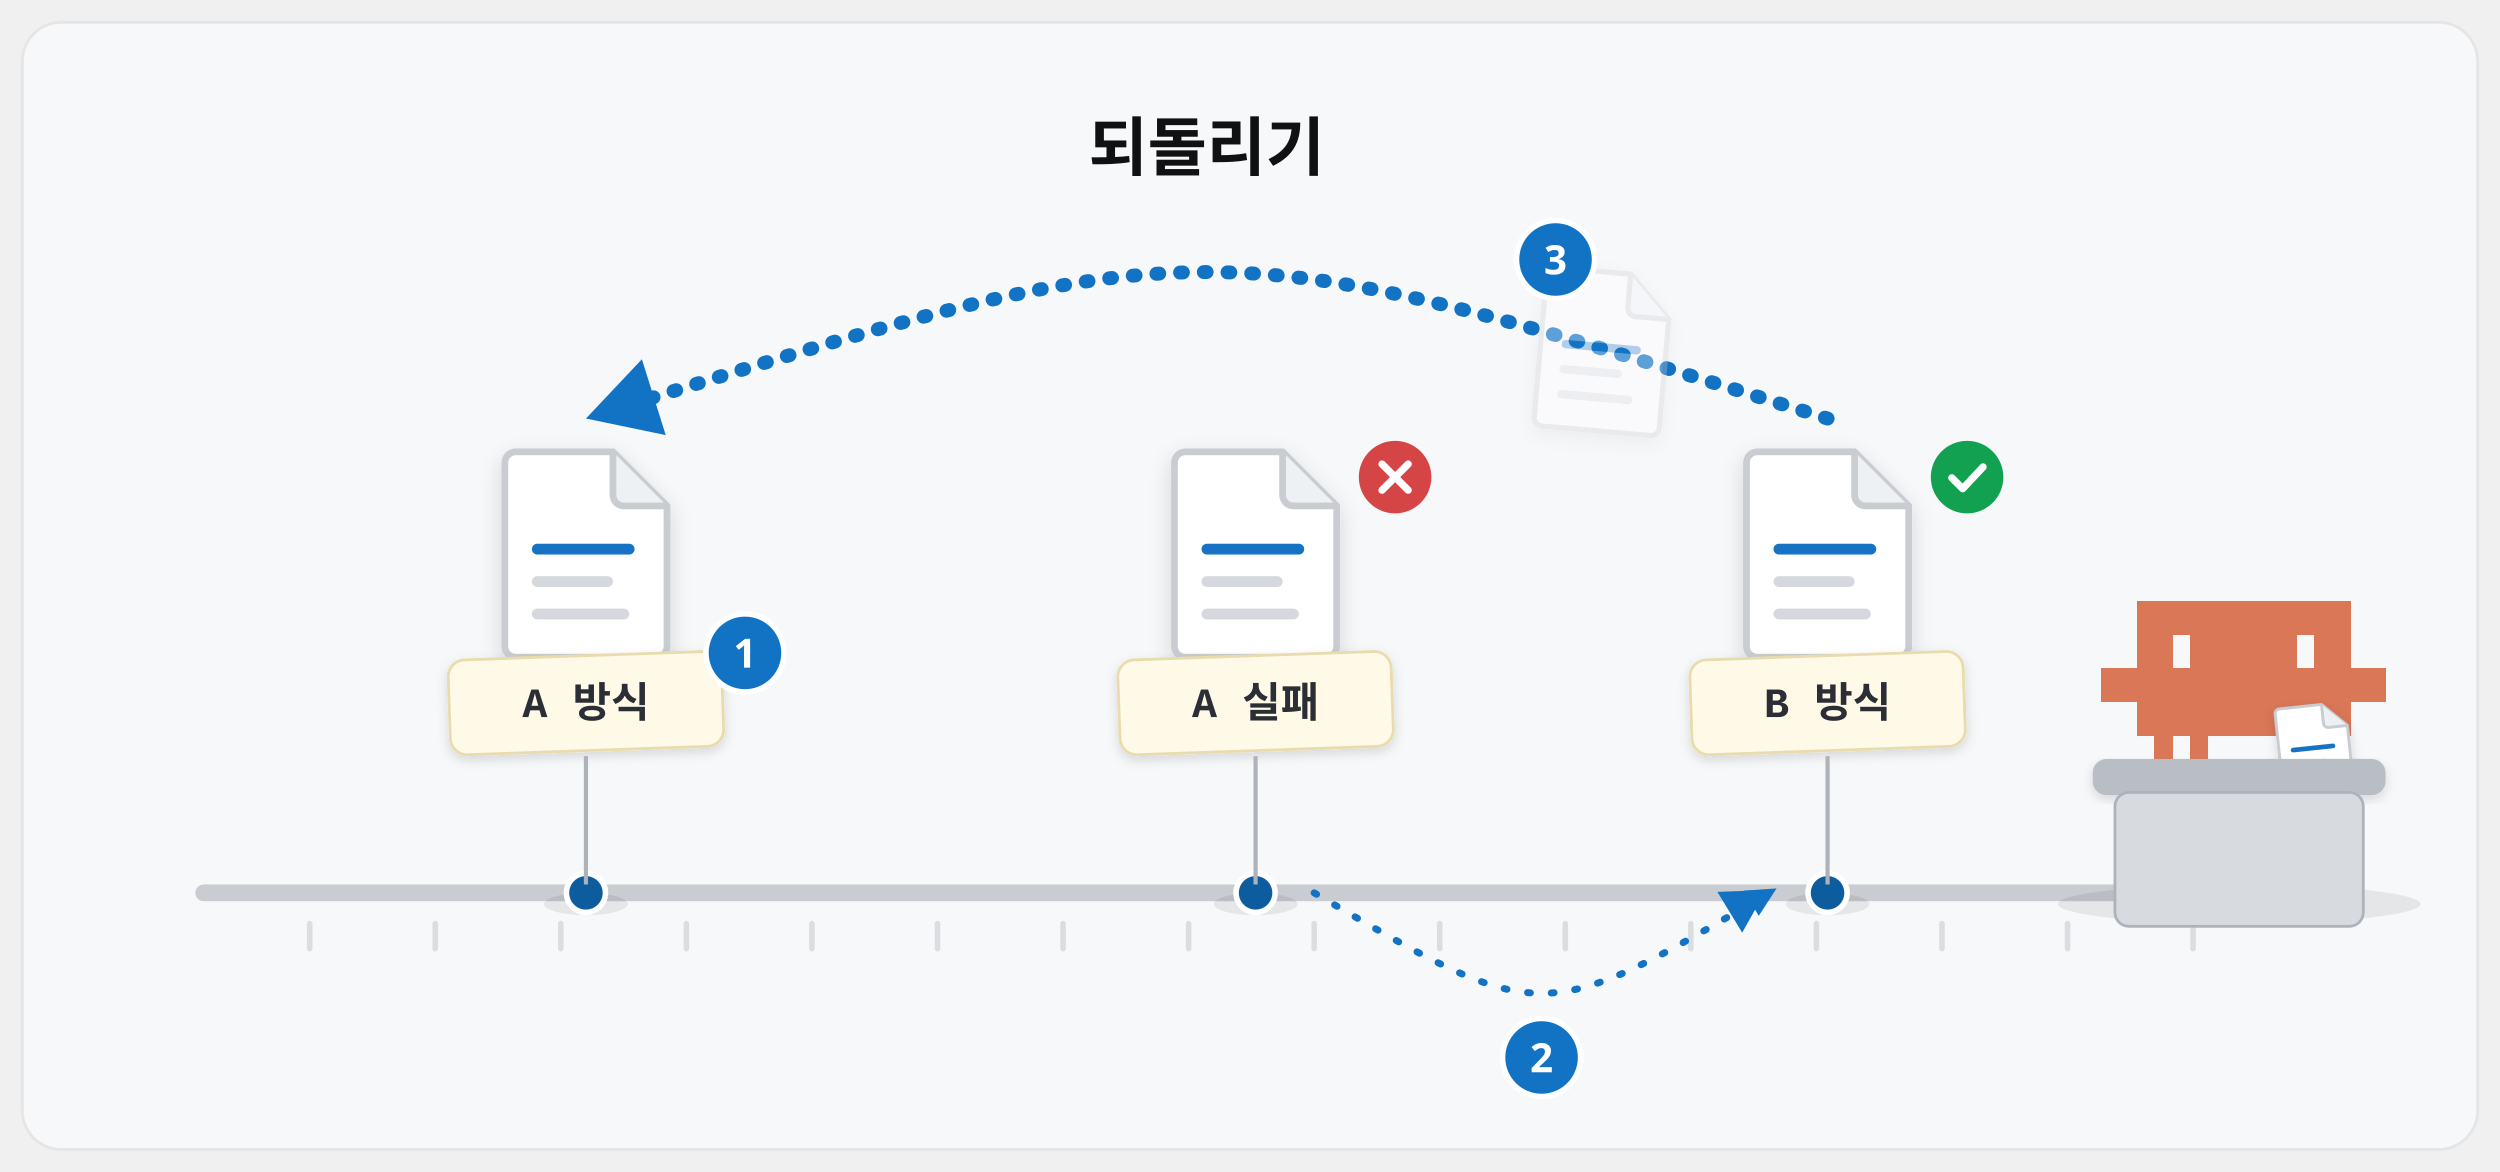
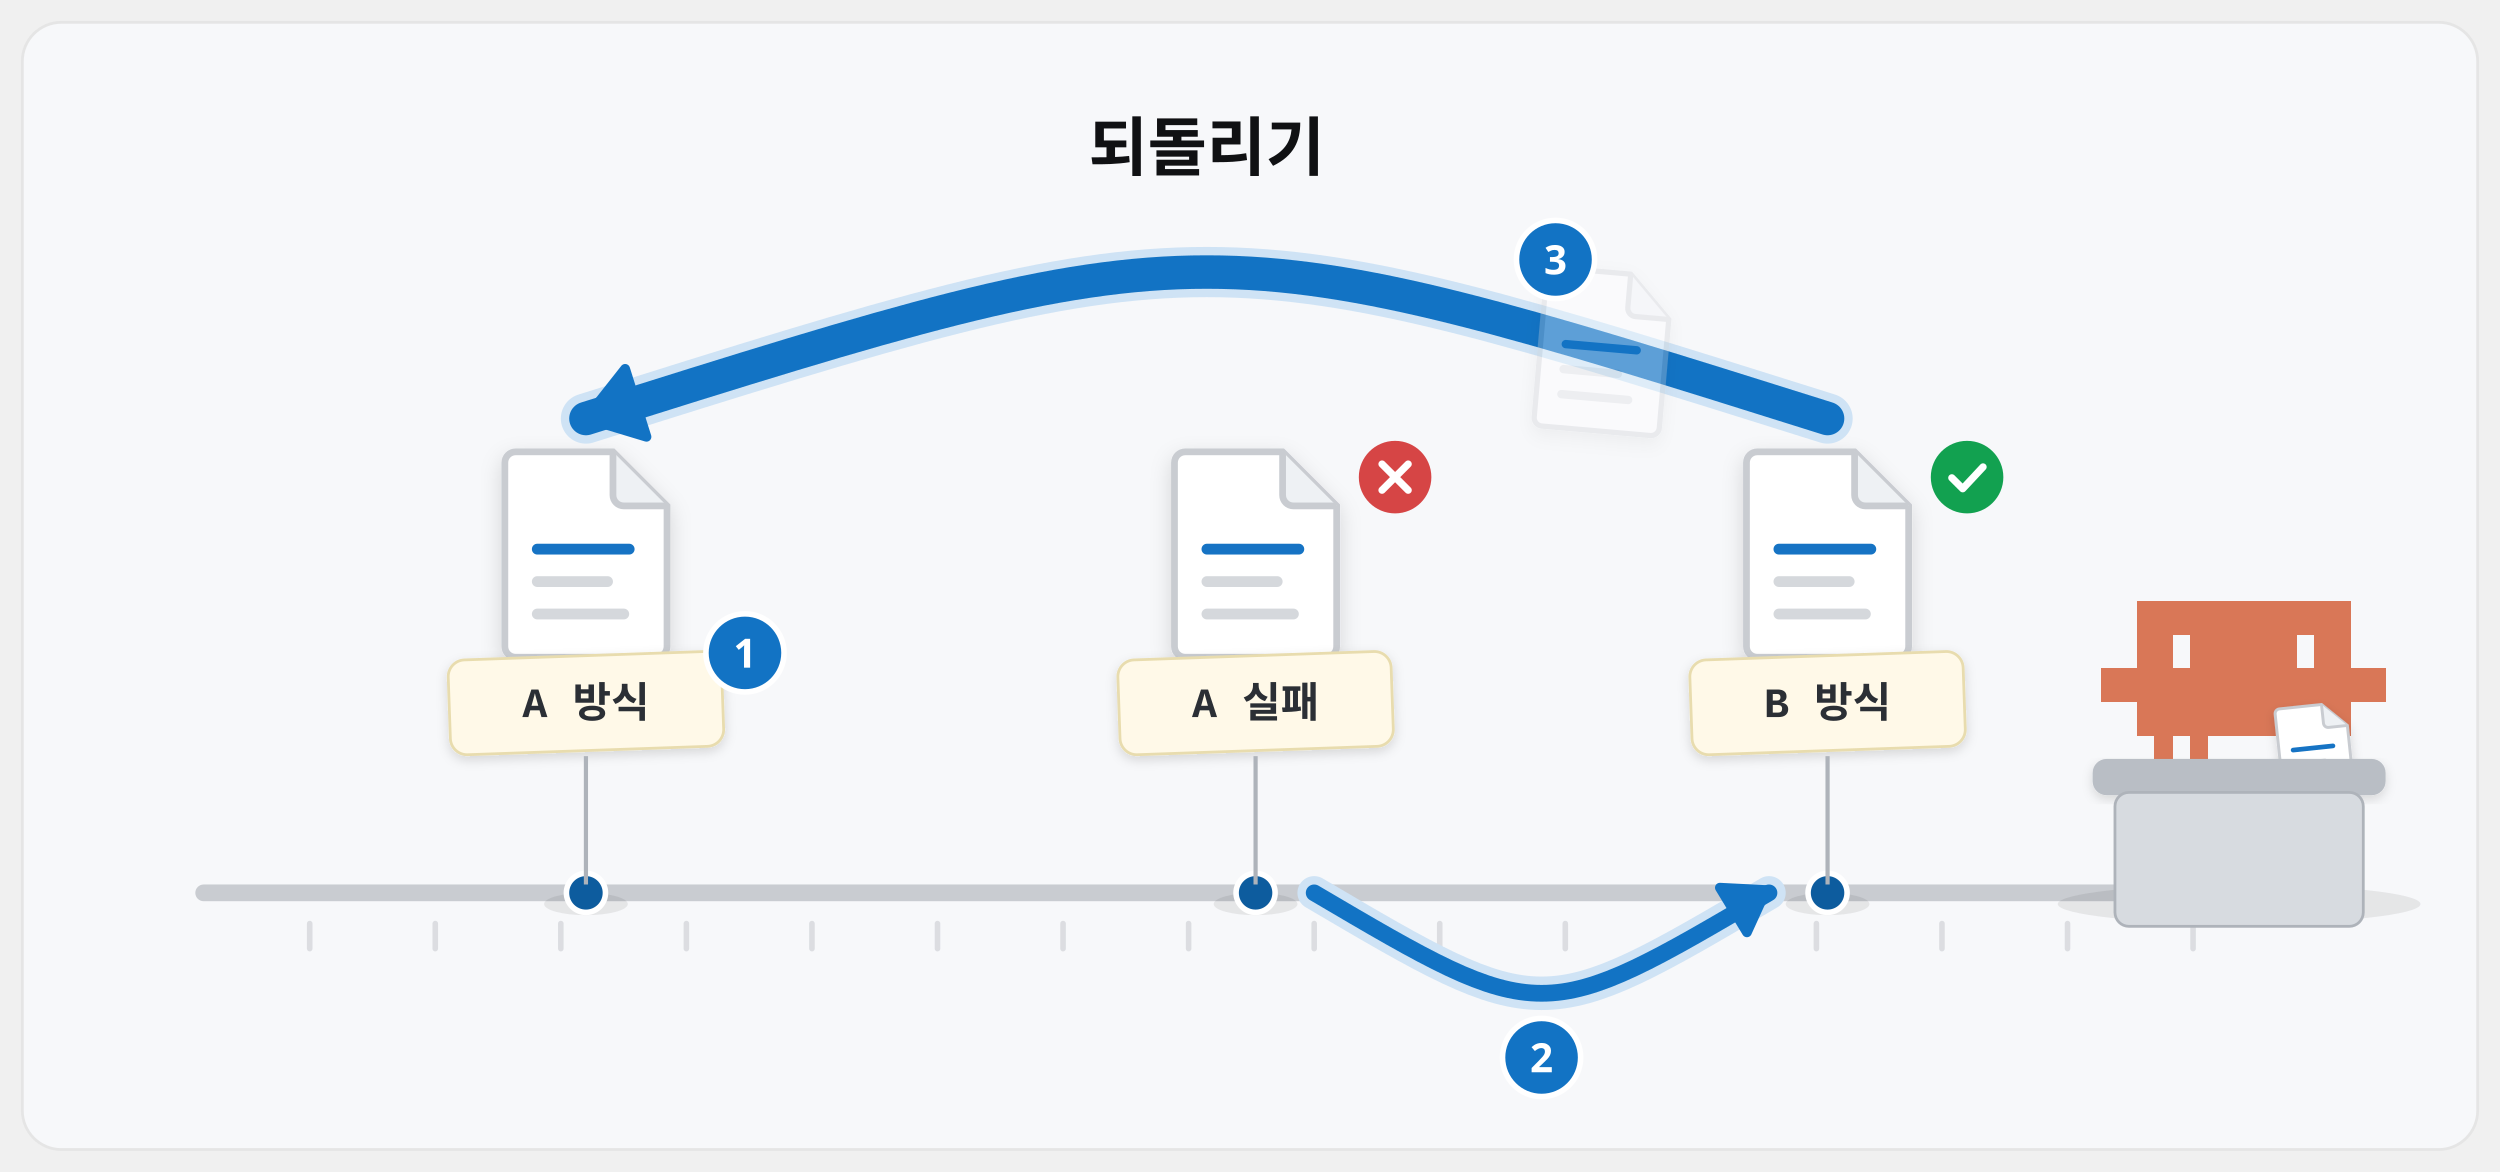
<svg xmlns="http://www.w3.org/2000/svg" viewBox="0 0 1792 840" width="1792" height="840" font-family="Pretendard, 'Pretendard Variable', 'Malgun Gothic', sans-serif">
  <defs>
    <filter id="sh" x="-15%" y="-15%" width="130%" height="140%">
      <feDropShadow dx="0" dy="8" stdDeviation="12" flood-color="#101113" flood-opacity="0.12" />
    </filter>
    <filter id="shs" x="-15%" y="-15%" width="130%" height="140%">
      <feDropShadow dx="0" dy="3" stdDeviation="4" flood-color="#101113" flood-opacity="0.14" />
    </filter>
    <marker id="ab" viewBox="0 0 10 10" refX="7" refY="5" markerWidth="4.2" markerHeight="4.2" orient="auto-start-reverse">
      <path d="M0 0L10 5L0 10z" fill="#1273c4" />
    </marker>
    <marker id="ak" viewBox="0 0 10 10" refX="7" refY="5" markerWidth="4.2" markerHeight="4.2" orient="auto-start-reverse">
      <path d="M0 0L10 5L0 10z" fill="#101113" />
    </marker>
    <marker id="ag" viewBox="0 0 10 10" refX="7" refY="5" markerWidth="4.2" markerHeight="4.2" orient="auto-start-reverse">
      <path d="M0 0L10 5L0 10z" fill="#12a150" />
    </marker>
  </defs>
  <rect x="16" y="16" width="1760" height="808" rx="28" fill="#f7f8fa" stroke="#e5e5e5" stroke-width="2" />
  <rect x="140" y="634" width="1500" height="12" rx="6" fill="#c9ccd1" />
  <rect x="220" y="660" width="4" height="22" rx="2" fill="#c9ccd1" opacity="0.6" />
  <rect x="310" y="660" width="4" height="22" rx="2" fill="#c9ccd1" opacity="0.6" />
  <rect x="400" y="660" width="4" height="22" rx="2" fill="#c9ccd1" opacity="0.6" />
  <rect x="490" y="660" width="4" height="22" rx="2" fill="#c9ccd1" opacity="0.6" />
  <rect x="580" y="660" width="4" height="22" rx="2" fill="#c9ccd1" opacity="0.6" />
  <rect x="670" y="660" width="4" height="22" rx="2" fill="#c9ccd1" opacity="0.6" />
  <rect x="760" y="660" width="4" height="22" rx="2" fill="#c9ccd1" opacity="0.6" />
  <rect x="850" y="660" width="4" height="22" rx="2" fill="#c9ccd1" opacity="0.6" />
  <rect x="940" y="660" width="4" height="22" rx="2" fill="#c9ccd1" opacity="0.6" />
  <rect x="1030" y="660" width="4" height="22" rx="2" fill="#c9ccd1" opacity="0.6" />
  <rect x="1120" y="660" width="4" height="22" rx="2" fill="#c9ccd1" opacity="0.6" />
  <rect x="1210" y="660" width="4" height="22" rx="2" fill="#c9ccd1" opacity="0.6" />
  <rect x="1300" y="660" width="4" height="22" rx="2" fill="#c9ccd1" opacity="0.6" />
  <rect x="1390" y="660" width="4" height="22" rx="2" fill="#c9ccd1" opacity="0.6" />
  <rect x="1480" y="660" width="4" height="22" rx="2" fill="#c9ccd1" opacity="0.6" />
  <rect x="1570" y="660" width="4" height="22" rx="2" fill="#c9ccd1" opacity="0.6" />
  <ellipse cx="420" cy="648" rx="30" ry="8" fill="#101113" opacity="0.08" />
  <circle cx="420" cy="640" r="14" fill="#0d5c9e" stroke="#fff" stroke-width="4" />
  <g transform="translate(358 320) rotate(0 62.0 77.5) scale(1.9375)" filter="url(#shs)">
    <path d="M6 2h36l20 20v52a4 4 0 0 1-4 4H6a4 4 0 0 1-4-4V6a4 4 0 0 1 4-4z" fill="#fff" stroke="#c9ccd1" stroke-width="2.5" />
    <path d="M42 2v16a4 4 0 0 0 4 4h16" fill="#eef1f4" stroke="#c9ccd1" stroke-width="2.5" />
    <rect x="12" y="36" width="38" height="4" rx="2" fill="#1273c4" />
    <rect x="12" y="48" width="30" height="4" rx="2" fill="#d5d8dc" />
    <rect x="12" y="60" width="36" height="4" rx="2" fill="#d5d8dc" />
  </g>
  <rect x="322" y="470" width="196" height="68" rx="12" fill="#fff9e8" stroke="#e8dcae" stroke-width="2" filter="url(#shs)" transform="rotate(-2 420 504)" />
  <text x="420" y="514" font-size="30" font-weight="800" fill="#2b2f35" text-anchor="middle" font-family="'D2Coding', Consolas, 'Courier New', monospace">A 방식</text>
  <path d="M420 634V542" stroke="#aeb3ba" stroke-width="3" />
  <ellipse cx="900" cy="648" rx="30" ry="8" fill="#101113" opacity="0.08" />
  <circle cx="900" cy="640" r="14" fill="#0d5c9e" stroke="#fff" stroke-width="4" />
  <g transform="translate(838 320) rotate(0 62.0 77.5) scale(1.9375)" filter="url(#shs)">
    <path d="M6 2h36l20 20v52a4 4 0 0 1-4 4H6a4 4 0 0 1-4-4V6a4 4 0 0 1 4-4z" fill="#fff" stroke="#c9ccd1" stroke-width="2.5" />
    <path d="M42 2v16a4 4 0 0 0 4 4h16" fill="#eef1f4" stroke="#c9ccd1" stroke-width="2.5" />
    <rect x="12" y="36" width="38" height="4" rx="2" fill="#1273c4" />
    <rect x="12" y="48" width="30" height="4" rx="2" fill="#d5d8dc" />
    <rect x="12" y="60" width="36" height="4" rx="2" fill="#d5d8dc" />
  </g>
  <rect x="802" y="470" width="196" height="68" rx="12" fill="#fff9e8" stroke="#e8dcae" stroke-width="2" filter="url(#shs)" transform="rotate(-2 900 504)" />
  <text x="900" y="514" font-size="30" font-weight="800" fill="#2b2f35" text-anchor="middle" font-family="'D2Coding', Consolas, 'Courier New', monospace">A 실패</text>
  <path d="M900 634V542" stroke="#aeb3ba" stroke-width="3" />
  <circle cx="1000" cy="342" r="26" fill="#d64545" />
  <path d="M990.64 332.64L1009.36 351.36M1009.36 332.64L990.64 351.36" stroke="#fff" stroke-width="5.2" stroke-linecap="round" />
  <ellipse cx="1310" cy="648" rx="30" ry="8" fill="#101113" opacity="0.08" />
  <circle cx="1310" cy="640" r="14" fill="#0d5c9e" stroke="#fff" stroke-width="4" />
  <g transform="translate(1248 320) rotate(0 62.0 77.5) scale(1.9375)" filter="url(#shs)">
    <path d="M6 2h36l20 20v52a4 4 0 0 1-4 4H6a4 4 0 0 1-4-4V6a4 4 0 0 1 4-4z" fill="#fff" stroke="#c9ccd1" stroke-width="2.5" />
    <path d="M42 2v16a4 4 0 0 0 4 4h16" fill="#eef1f4" stroke="#c9ccd1" stroke-width="2.5" />
    <rect x="12" y="36" width="38" height="4" rx="2" fill="#1273c4" />
    <rect x="12" y="48" width="30" height="4" rx="2" fill="#d5d8dc" />
    <rect x="12" y="60" width="36" height="4" rx="2" fill="#d5d8dc" />
  </g>
  <rect x="1212" y="470" width="196" height="68" rx="12" fill="#fff9e8" stroke="#e8dcae" stroke-width="2" filter="url(#shs)" transform="rotate(-2 1310 504)" />
  <text x="1310" y="514" font-size="30" font-weight="800" fill="#2b2f35" text-anchor="middle" font-family="'D2Coding', Consolas, 'Courier New', monospace">B 방식</text>
  <path d="M1310 634V542" stroke="#aeb3ba" stroke-width="3" />
  <circle cx="1410" cy="342" r="26" fill="#12a150" />
  <path d="M1399.08 342.52l7.8 7.8 14.56-15.6" fill="none" stroke="#fff" stroke-width="5.2" stroke-linecap="round" stroke-linejoin="round" />
  <circle cx="534" cy="468" r="28" fill="#1273c4" stroke="#fff" stroke-width="4" />
  <text x="534" y="478.6" font-size="29" font-weight="800" fill="#fff" text-anchor="middle">1</text>
-   <path d="M942 640 C 1105.0 736 1105.0 736 1268 640" fill="none" stroke="#1273c4" stroke-width="5" stroke-linecap="round" stroke-dasharray="2 15" marker-end="url(#ab)" />
-   <path d="M1266.0 638.0L1248.8 668.5L1231.0 639.3Z" fill="#1273c4" />
+   <path d="M942 640 C 1105.0 736 1105.0 736 1268 640" fill="none" stroke="#cfe3f5" stroke-width="24.0" stroke-linecap="round" stroke-linejoin="round" />
+   <path d="M942 640 C 1105.0 736 1105.0 736 1268 640" fill="none" stroke="#1273c4" stroke-width="12.0" stroke-linecap="round" stroke-linejoin="round" />
+   <path d="M1266.0 638.0L1252.2 668.3L1232.8 636.3Z" fill="#1273c4" stroke="#1273c4" stroke-width="7" stroke-linejoin="round" />
  <circle cx="1105.0" cy="758" r="28" fill="#1273c4" stroke="#fff" stroke-width="4" />
  <text x="1105.0" y="768.6" font-size="29" font-weight="800" fill="#fff" text-anchor="middle">2</text>
  <ellipse cx="1605.0" cy="648" rx="130" ry="14" fill="#101113" opacity="0.08" />
  <path transform="translate(1506 430.45) scale(0.85)" d="M0 57.0h15.4v28.9h-15.4zM15 57.0h15.4v28.9h-15.4zM30 0.0h15.4v28.9h-15.4zM30 28.5h15.4v28.9h-15.4zM30 57.0h15.4v28.9h-15.4zM30 85.5h15.4v28.9h-15.4zM45 0.0h15.4v28.9h-15.4zM45 28.5h15.4v28.9h-15.4zM45 57.0h15.4v28.9h-15.4zM45 85.5h15.4v28.9h-15.4zM45 114.0h15.4v28.9h-15.4zM60 0.0h15.4v28.9h-15.4zM60 57.0h15.4v28.9h-15.4zM60 85.5h15.4v28.9h-15.4zM75 0.0h15.4v28.9h-15.4zM75 28.5h15.4v28.9h-15.4zM75 57.0h15.4v28.9h-15.4zM75 85.5h15.4v28.9h-15.4zM75 114.0h15.4v28.9h-15.4zM90 0.0h15.4v28.9h-15.4zM90 28.5h15.4v28.9h-15.4zM90 57.0h15.4v28.9h-15.4zM90 85.5h15.4v28.9h-15.4zM105 0.0h15.4v28.9h-15.4zM105 28.5h15.4v28.9h-15.4zM105 57.0h15.4v28.9h-15.4zM105 85.5h15.4v28.9h-15.4zM120 0.0h15.4v28.9h-15.4zM120 28.5h15.4v28.9h-15.4zM120 57.0h15.4v28.9h-15.4zM120 85.5h15.4v28.9h-15.4zM135 0.0h15.4v28.9h-15.4zM135 28.5h15.4v28.9h-15.4zM135 57.0h15.4v28.9h-15.4zM135 85.5h15.4v28.9h-15.4zM150 0.0h15.4v28.9h-15.4zM150 28.5h15.4v28.9h-15.4zM150 57.0h15.4v28.9h-15.4zM150 85.5h15.4v28.9h-15.4zM150 114.0h15.4v28.9h-15.4zM165 0.0h15.4v28.9h-15.4zM165 57.0h15.4v28.9h-15.4zM165 85.5h15.4v28.9h-15.4zM180 0.0h15.4v28.9h-15.4zM180 28.5h15.4v28.9h-15.4zM180 57.0h15.4v28.9h-15.4zM180 85.5h15.4v28.9h-15.4zM180 114.0h15.4v28.9h-15.4zM195 0.0h15.4v28.9h-15.4zM195 28.5h15.4v28.9h-15.4zM195 57.0h15.4v28.9h-15.4zM195 85.5h15.4v28.9h-15.4zM210 57.0h15.4v28.9h-15.4zM225 57.0h15.4v28.9h-15.4z" fill="#d97757" shape-rendering="crispEdges" />
  <g transform="translate(1632 504) rotate(-6 27.0 33.75) scale(0.84375)" filter="url(#shs)">
    <path d="M6 2h36l20 20v52a4 4 0 0 1-4 4H6a4 4 0 0 1-4-4V6a4 4 0 0 1 4-4z" fill="#fff" stroke="#c9ccd1" stroke-width="2.5" />
    <path d="M42 2v16a4 4 0 0 0 4 4h16" fill="#eef1f4" stroke="#c9ccd1" stroke-width="2.5" />
    <rect x="12" y="36" width="38" height="4" rx="2" fill="#1273c4" />
    <rect x="12" y="48" width="30" height="4" rx="2" fill="#d5d8dc" />
    <rect x="12" y="60" width="36" height="4" rx="2" fill="#d5d8dc" />
  </g>
  <rect x="1500" y="544" width="210" height="26" rx="10" fill="#b9bec5" filter="url(#shs)" />
  <rect x="1516" y="568" width="178" height="96" rx="10" fill="#d7dbe0" stroke="#aeb3ba" stroke-width="2" />
-   <path d="M1310 300 C 865.0 160 865.0 160 420 300" fill="none" stroke="#1273c4" stroke-width="10" stroke-linecap="round" stroke-dasharray="2 15" />
-   <path d="M420.0 300.0L460.1 257.5L477.2 311.9Z" fill="#1273c4" />
+   <path d="M1310 300 C 865.0 160 865.0 160 420 300" fill="none" stroke="#cfe3f5" stroke-width="36.0" stroke-linecap="round" stroke-linejoin="round" />
+   <path d="M1310 300 C 865.0 160 865.0 160 420 300" fill="none" stroke="#1273c4" stroke-width="24.0" stroke-linecap="round" stroke-linejoin="round" />
+   <path d="M420.0 300.0L448.1 264.4L463.4 313.1Z" fill="#1273c4" stroke="#1273c4" stroke-width="7" stroke-linejoin="round" />
  <g opacity="0.32">
    <g transform="translate(1101 192) rotate(5 48.0 60.0) scale(1.5)" filter="url(#shs)">
      <path d="M6 2h36l20 20v52a4 4 0 0 1-4 4H6a4 4 0 0 1-4-4V6a4 4 0 0 1 4-4z" fill="#fff" stroke="#c9ccd1" stroke-width="2.5" />
      <path d="M42 2v16a4 4 0 0 0 4 4h16" fill="#eef1f4" stroke="#c9ccd1" stroke-width="2.5" />
      <rect x="12" y="36" width="38" height="4" rx="2" fill="#1273c4" />
      <rect x="12" y="48" width="30" height="4" rx="2" fill="#d5d8dc" />
      <rect x="12" y="60" width="36" height="4" rx="2" fill="#d5d8dc" />
    </g>
  </g>
  <text x="865.0" y="122" font-size="46" font-weight="900" fill="#101113" text-anchor="middle">되돌리기</text>
  <circle cx="1115.0" cy="186" r="28" fill="#1273c4" stroke="#fff" stroke-width="4" />
  <text x="1115.0" y="196.6" font-size="29" font-weight="800" fill="#fff" text-anchor="middle">3</text>
</svg>
